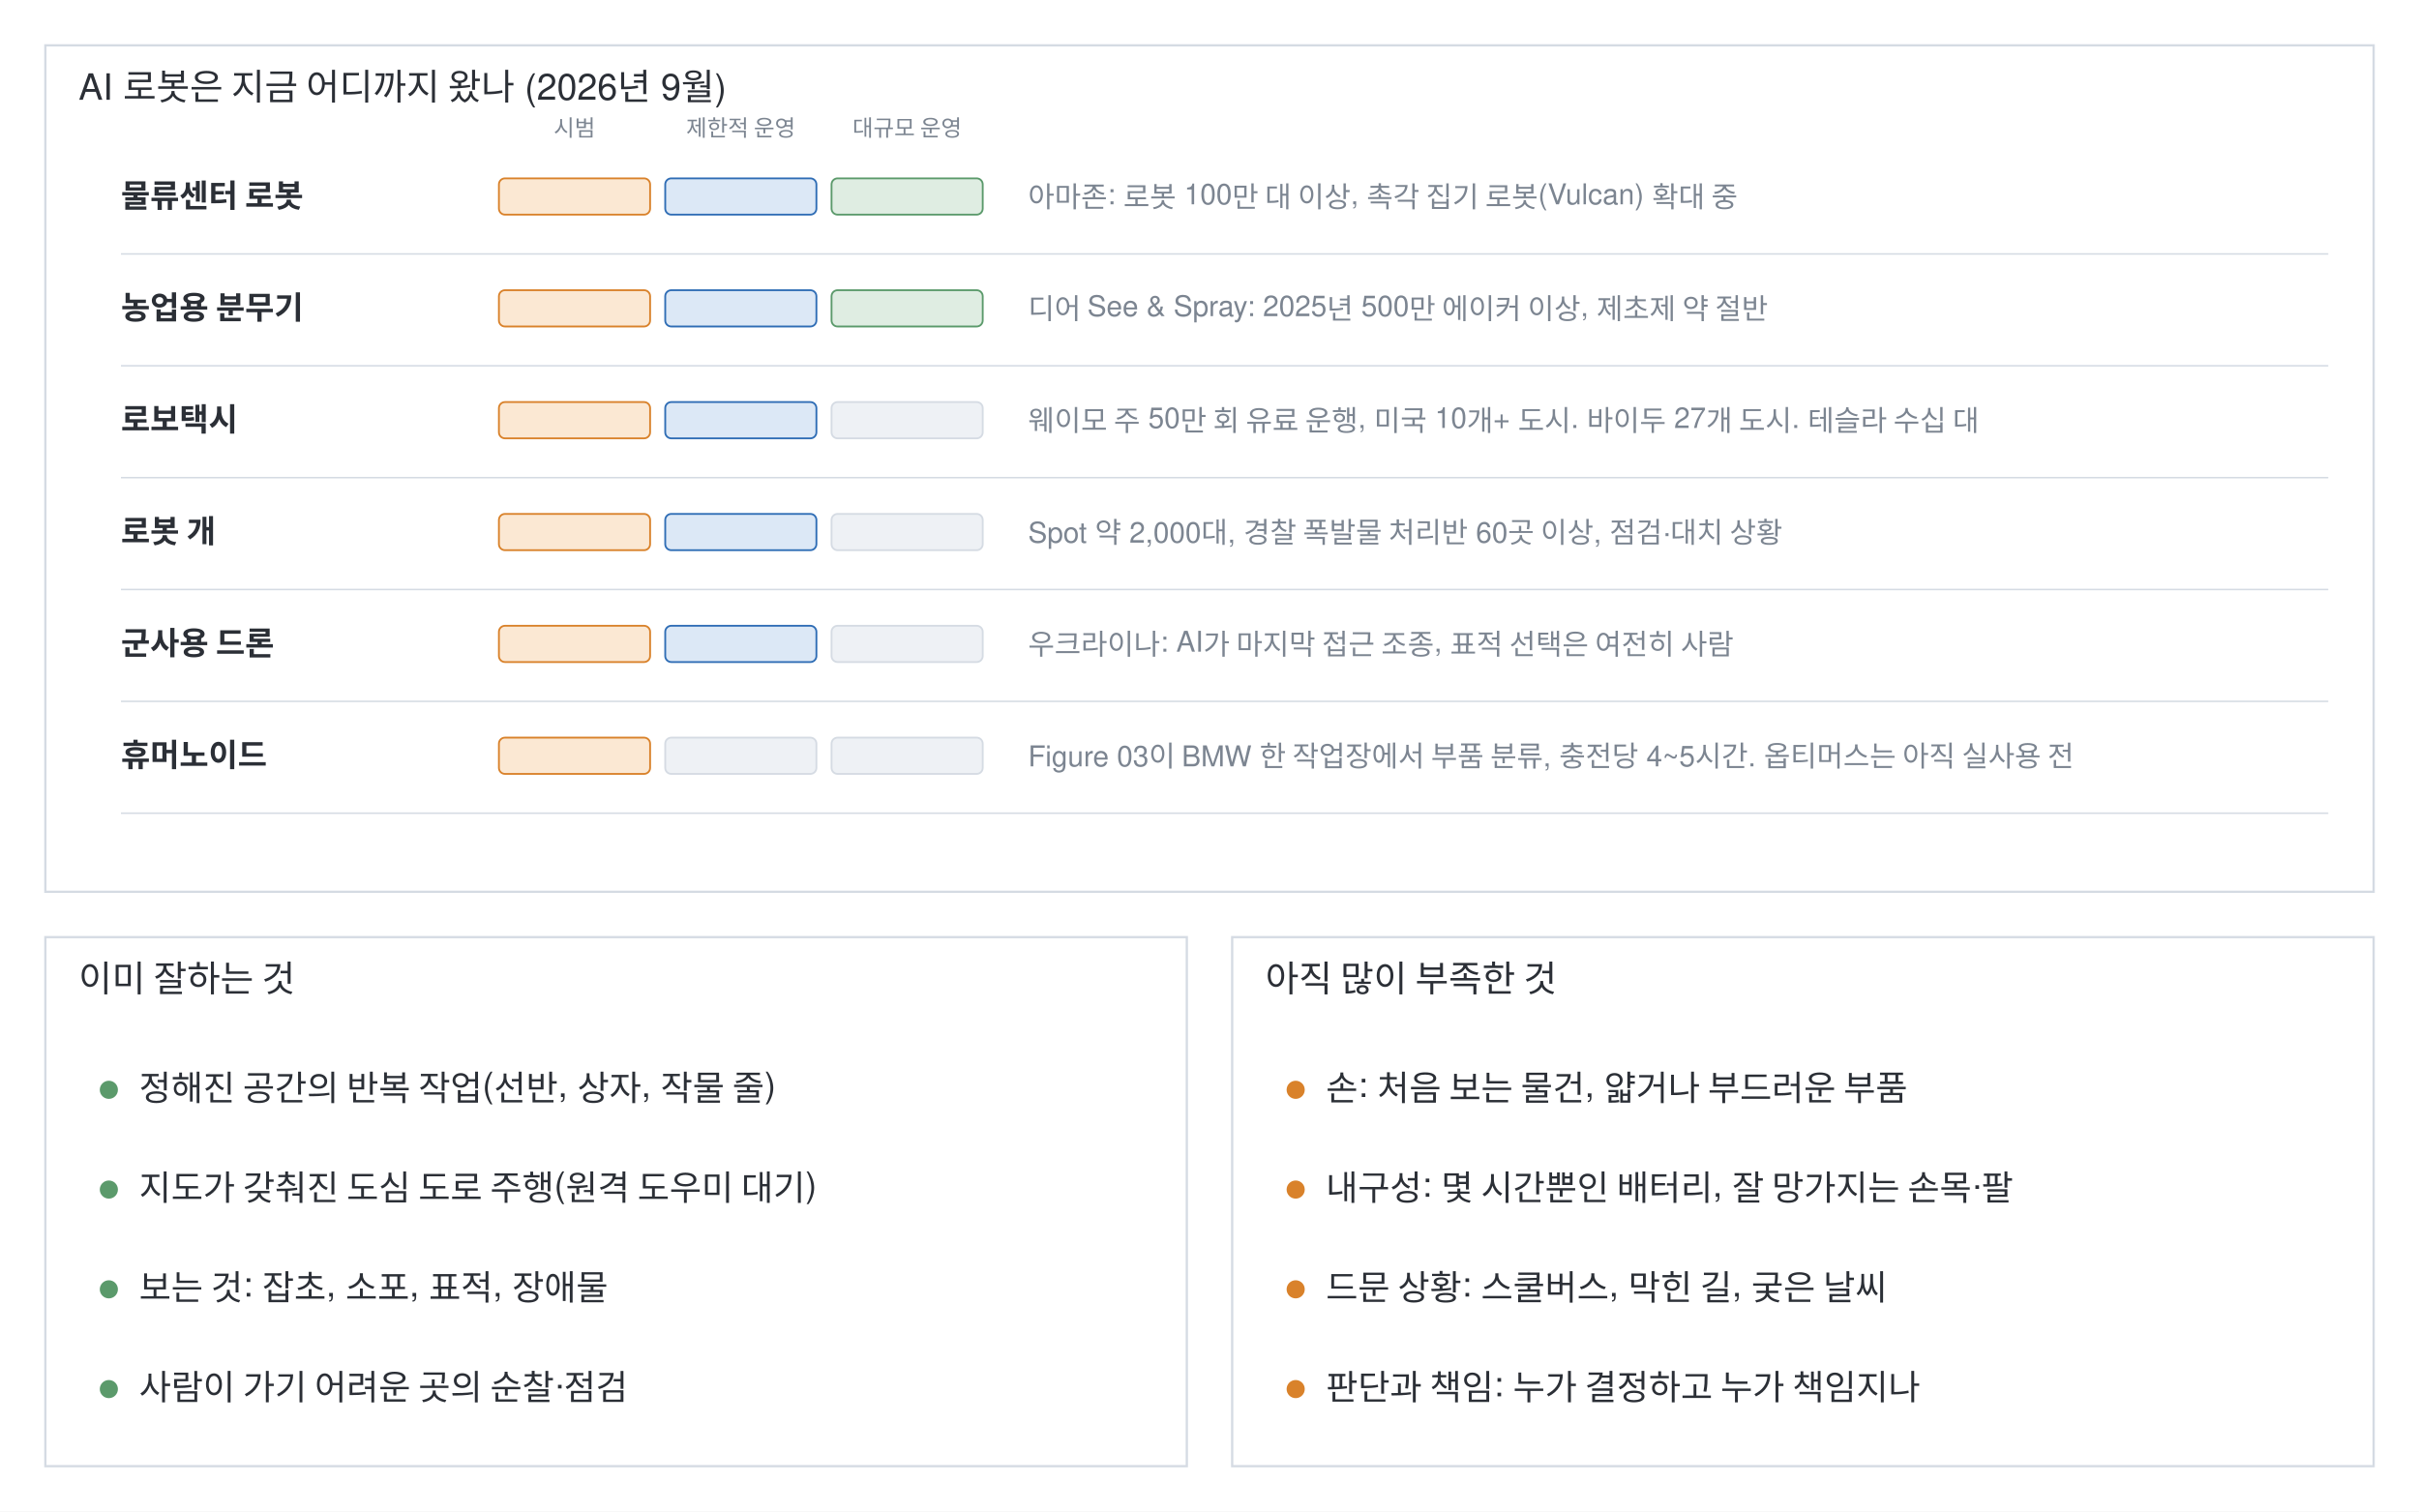
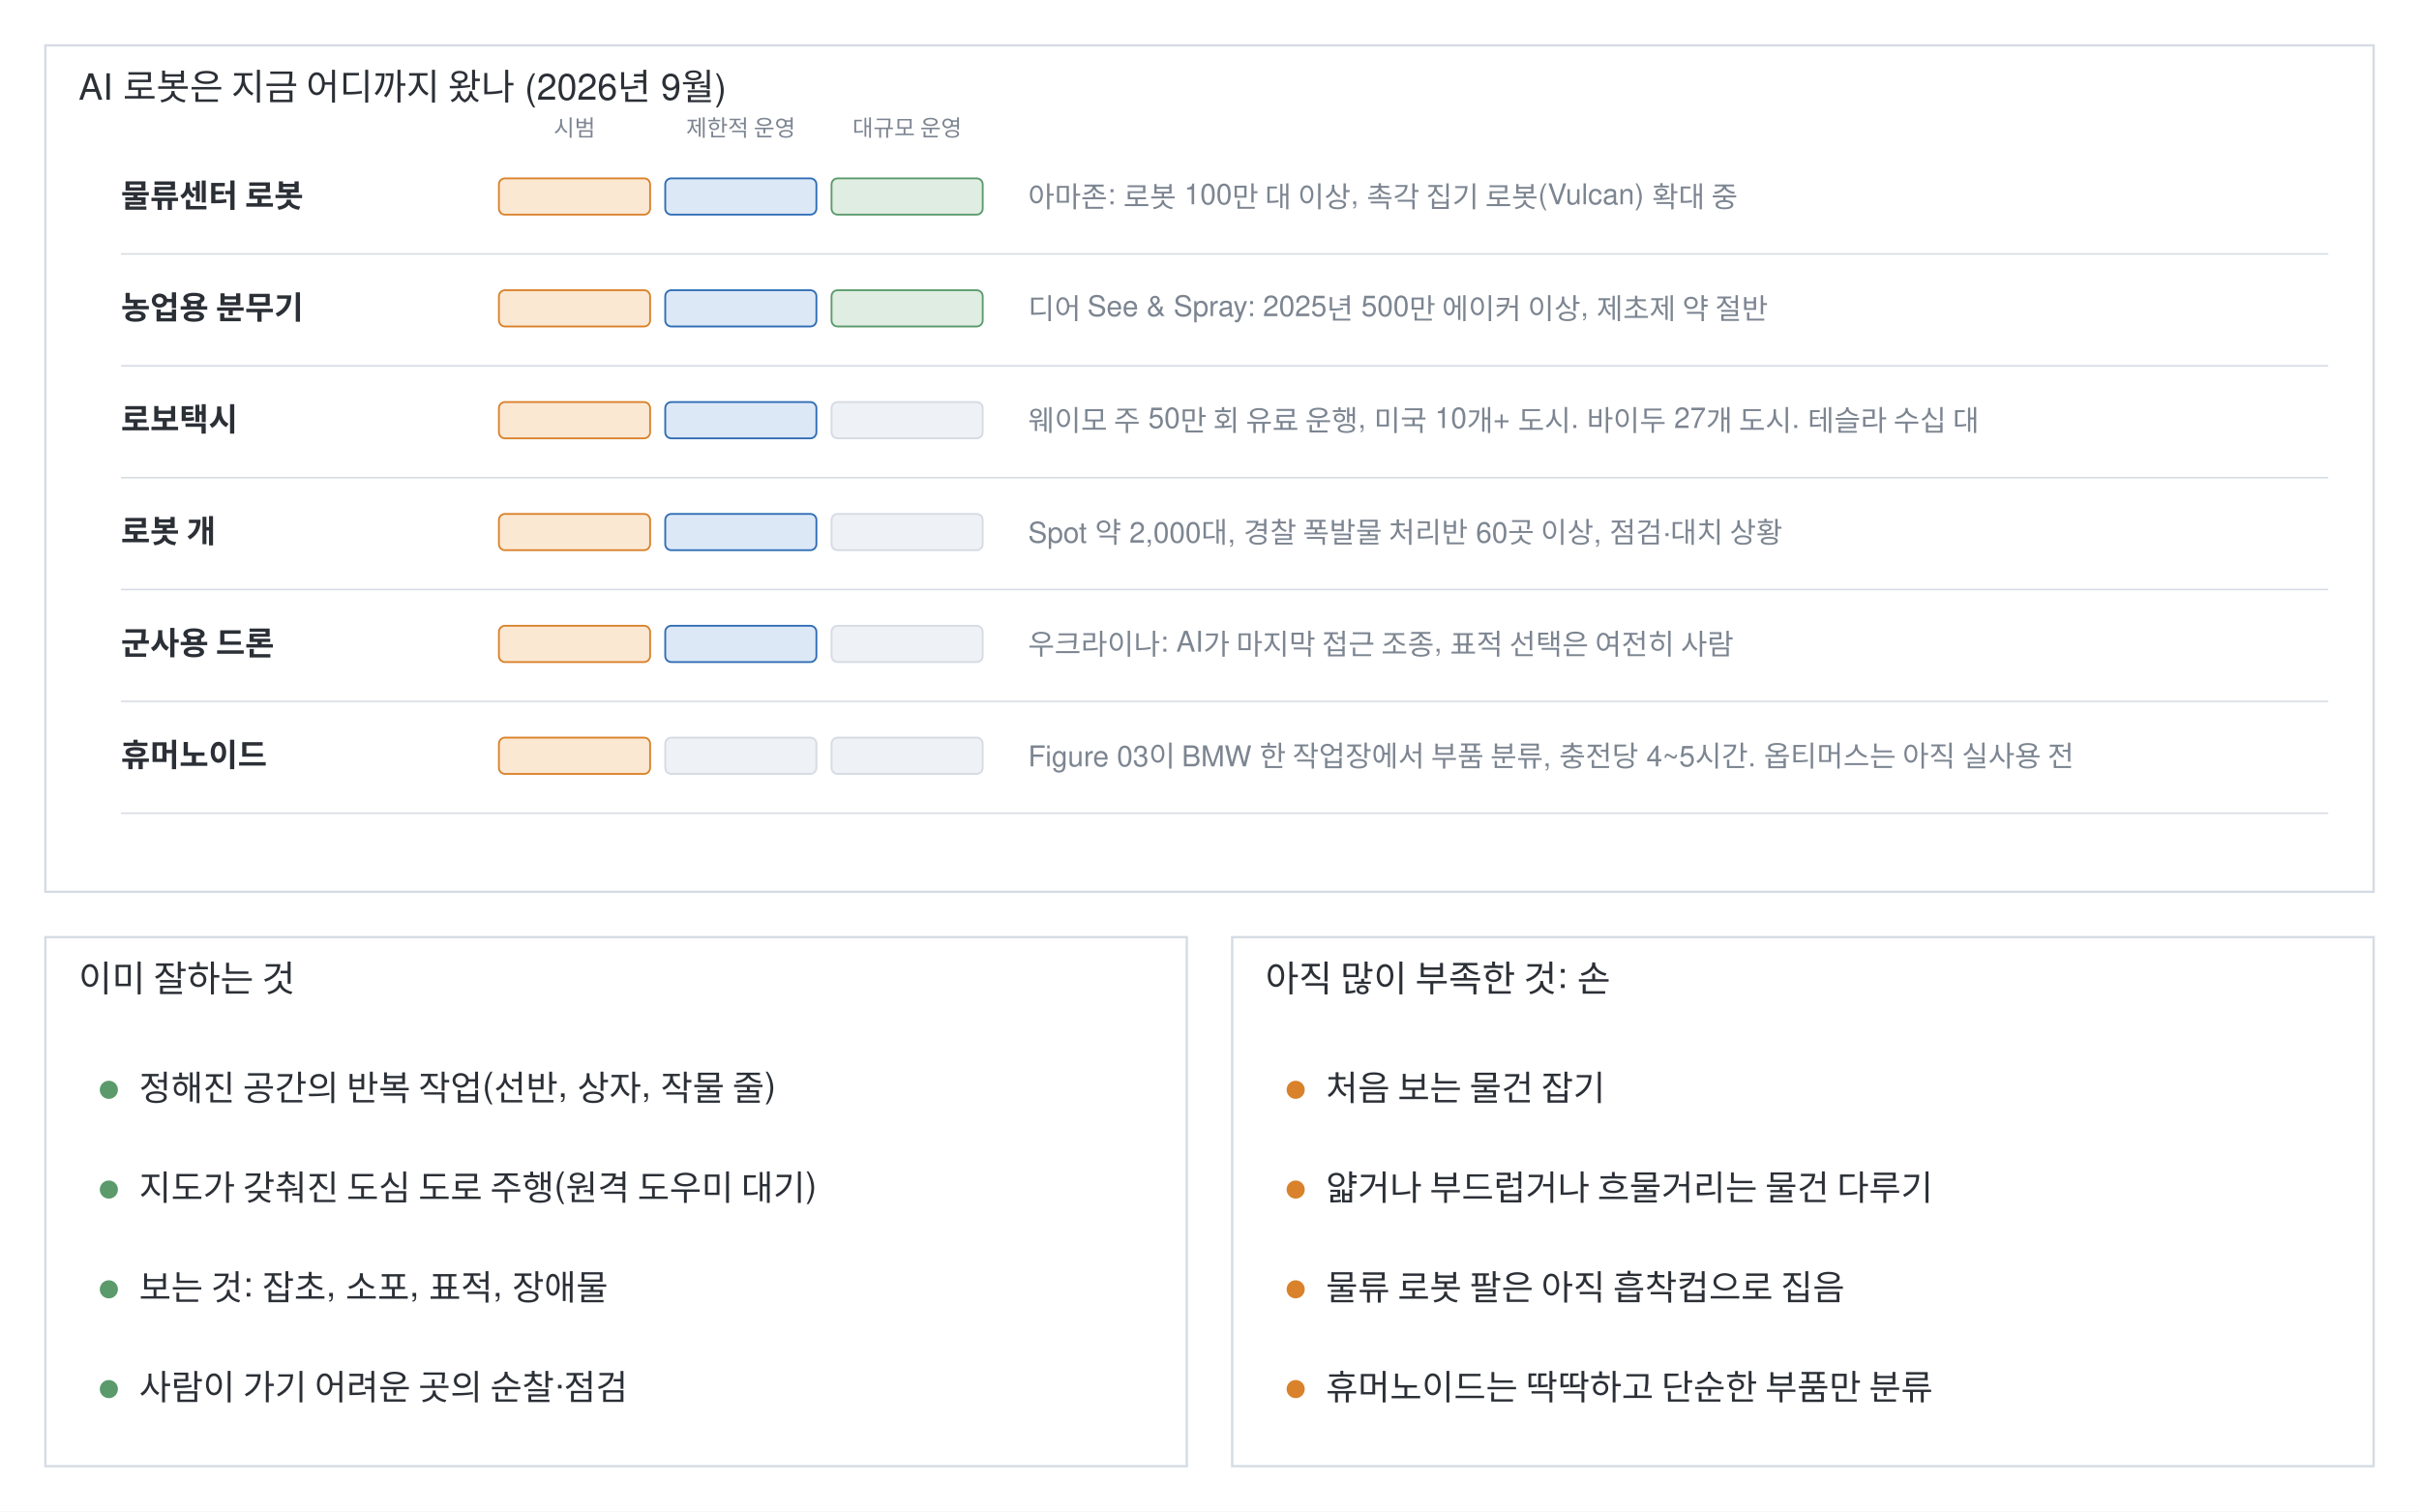
<svg xmlns="http://www.w3.org/2000/svg" viewBox="0 0 1600 1000" width="1600" height="1000" font-family="Helvetica Neue, Helvetica, Arial, Apple SD Gothic Neo, Malgun Gothic, Noto Sans KR, sans-serif">
  <defs>
    <marker id="ar" viewBox="0 0 10 10" refX="9" refY="5" markerWidth="7" markerHeight="7" orient="auto-start-reverse">
      <path d="M0 0 L10 5 L0 10 Z" fill="#2B2F36" />
    </marker>
    <marker id="arb" viewBox="0 0 10 10" refX="9" refY="5" markerWidth="7" markerHeight="7" orient="auto-start-reverse">
      <path d="M0 0 L10 5 L0 10 Z" fill="#2F6DB5" />
    </marker>
    <marker id="aro" viewBox="0 0 10 10" refX="9" refY="5" markerWidth="7" markerHeight="7" orient="auto-start-reverse">
      <path d="M0 0 L10 5 L0 10 Z" fill="#D9822B" />
    </marker>
  </defs>
  <rect width="1600" height="1000" fill="#FFFFFF" />
  <rect x="30" y="30" width="1540" height="560" fill="#FFFFFF" stroke="#D5DBE3" stroke-width="1.5" />
  <text x="52" y="66" font-size="24" fill="#2B2F36" font-weight="400" text-anchor="start">AI 로봇은 지금 어디까지 왔나 (2026년 9월)</text>
  <text x="380" y="90" font-size="15" fill="#7C8591" font-weight="400" text-anchor="middle">시범</text>
  <text x="490" y="90" font-size="15" fill="#7C8591" font-weight="400" text-anchor="middle">제한적 운영</text>
  <text x="600" y="90" font-size="15" fill="#7C8591" font-weight="400" text-anchor="middle">대규모 운영</text>
  <text x="80" y="137" font-size="21" fill="#2B2F36" font-weight="600" text-anchor="start">물류센터 로봇</text>
  <rect x="330" y="118" width="100" height="24" rx="4" fill="#FBE8D3" stroke="#D9822B" stroke-width="1.2" />
  <rect x="440" y="118" width="100" height="24" rx="4" fill="#DCE8F6" stroke="#2F6DB5" stroke-width="1.2" />
  <rect x="550" y="118" width="100" height="24" rx="4" fill="#DFEDE2" stroke="#5B9A6B" stroke-width="1.2" />
  <text x="680" y="137" font-size="19" fill="#7C8591" font-weight="400" text-anchor="start">아마존: 로봇 100만 대 이상, 촉각 집기 로봇(Vulcan) 확대 중</text>
  <line x1="80" y1="168" x2="1540" y2="168" stroke="#D5DBE3" stroke-width="1" />
  <text x="80" y="211" font-size="21" fill="#2B2F36" font-weight="600" text-anchor="start">농업용 분무기</text>
  <rect x="330" y="192" width="100" height="24" rx="4" fill="#FBE8D3" stroke="#D9822B" stroke-width="1.2" />
  <rect x="440" y="192" width="100" height="24" rx="4" fill="#DCE8F6" stroke="#2F6DB5" stroke-width="1.2" />
  <rect x="550" y="192" width="100" height="24" rx="4" fill="#DFEDE2" stroke="#5B9A6B" stroke-width="1.2" />
  <text x="680" y="211" font-size="19" fill="#7C8591" font-weight="400" text-anchor="start">디어 See &amp; Spray: 2025년 500만 에이커 이상, 제초제 약 절반</text>
  <line x1="80" y1="242" x2="1540" y2="242" stroke="#D5DBE3" stroke-width="1" />
  <text x="80" y="285" font-size="21" fill="#2B2F36" font-weight="600" text-anchor="start">로보택시</text>
  <rect x="330" y="266" width="100" height="24" rx="4" fill="#FBE8D3" stroke="#D9822B" stroke-width="1.2" />
  <rect x="440" y="266" width="100" height="24" rx="4" fill="#DCE8F6" stroke="#2F6DB5" stroke-width="1.2" />
  <rect x="550" y="266" width="100" height="24" rx="4" fill="#EEF1F5" stroke="#D5DBE3" stroke-width="1.2" />
  <text x="680" y="285" font-size="19" fill="#7C8591" font-weight="400" text-anchor="start">웨이모 주 50만 회 유료 운행, 미국 10개+ 도시. 바이두 27개 도시. 테슬라 수십 대</text>
  <line x1="80" y1="316" x2="1540" y2="316" stroke="#D5DBE3" stroke-width="1" />
  <text x="80" y="359" font-size="21" fill="#2B2F36" font-weight="600" text-anchor="start">로봇 개</text>
  <rect x="330" y="340" width="100" height="24" rx="4" fill="#FBE8D3" stroke="#D9822B" stroke-width="1.2" />
  <rect x="440" y="340" width="100" height="24" rx="4" fill="#DCE8F6" stroke="#2F6DB5" stroke-width="1.2" />
  <rect x="550" y="340" width="100" height="24" rx="4" fill="#EEF1F5" stroke="#D5DBE3" stroke-width="1.2" />
  <text x="680" y="359" font-size="19" fill="#7C8591" font-weight="400" text-anchor="start">Spot 약 2,000대, 경찰 폭발물 처리반 60곳 이상, 점검·대치 상황</text>
  <line x1="80" y1="390" x2="1540" y2="390" stroke="#D5DBE3" stroke-width="1" />
  <text x="80" y="433" font-size="21" fill="#2B2F36" font-weight="600" text-anchor="start">군사용 드론</text>
  <rect x="330" y="414" width="100" height="24" rx="4" fill="#FBE8D3" stroke="#D9822B" stroke-width="1.2" />
  <rect x="440" y="414" width="100" height="24" rx="4" fill="#DCE8F6" stroke="#2F6DB5" stroke-width="1.2" />
  <rect x="550" y="414" width="100" height="24" rx="4" fill="#EEF1F5" stroke="#D5DBE3" stroke-width="1.2" />
  <text x="680" y="433" font-size="19" fill="#7C8591" font-weight="400" text-anchor="start">우크라이나: AI가 마지막 접근 조종, 표적 선택은 여전히 사람</text>
  <line x1="80" y1="464" x2="1540" y2="464" stroke="#D5DBE3" stroke-width="1" />
  <text x="80" y="507" font-size="21" fill="#2B2F36" font-weight="600" text-anchor="start">휴머노이드</text>
  <rect x="330" y="488" width="100" height="24" rx="4" fill="#FBE8D3" stroke="#D9822B" stroke-width="1.2" />
  <rect x="440" y="488" width="100" height="24" rx="4" fill="#EEF1F5" stroke="#D5DBE3" stroke-width="1.2" />
  <rect x="550" y="488" width="100" height="24" rx="4" fill="#EEF1F5" stroke="#D5DBE3" stroke-width="1.2" />
  <text x="680" y="507" font-size="19" fill="#7C8591" font-weight="400" text-anchor="start">Figure 03이 BMW 한 작업장에서 부품 분류, 충전당 4~5시간. 옵티머스는 아직 실사용 전</text>
  <line x1="80" y1="538" x2="1540" y2="538" stroke="#D5DBE3" stroke-width="1" />
  <rect x="30" y="620" width="755" height="350" fill="#FFFFFF" stroke="#D5DBE3" stroke-width="1.5" />
  <text x="52" y="656" font-size="24" fill="#2B2F36" font-weight="400" text-anchor="start">이미 잘하는 것</text>
  <rect x="815" y="620" width="755" height="350" fill="#FFFFFF" stroke="#D5DBE3" stroke-width="1.5" />
-   <text x="837" y="656" font-size="24" fill="#2B2F36" font-weight="400" text-anchor="start">아직 많이 부족한 것</text>
+   <text x="837" y="656" font-size="24" fill="#2B2F36" font-weight="400" text-anchor="start">아직 많이 부족한 것: 손</text>
  <circle cx="72" cy="721" r="6" fill="#5B9A6B" />
  <text x="92" y="728" font-size="23" fill="#2B2F36" font-weight="400" text-anchor="start">정해진 공간의 반복 작업(선반, 상자, 작물 줄)</text>
  <circle cx="72" cy="787" r="6" fill="#5B9A6B" />
  <text x="92" y="794" font-size="23" fill="#2B2F36" font-weight="400" text-anchor="start">지도가 갖춰진 도심 도로 주행(원격 도우미 대기)</text>
  <circle cx="72" cy="853" r="6" fill="#5B9A6B" />
  <text x="92" y="860" font-size="23" fill="#2B2F36" font-weight="400" text-anchor="start">보는 것: 잡초, 소포, 표적, 장애물</text>
  <circle cx="72" cy="919" r="6" fill="#5B9A6B" />
  <text x="92" y="926" font-size="23" fill="#2B2F36" font-weight="400" text-anchor="start">사람이 가기 어려운 곳의 순찰·점검</text>
  <circle cx="857" cy="721" r="6" fill="#D9822B" />
-   <text x="877" y="728" font-size="23" fill="#2B2F36" font-weight="400" text-anchor="start">손: 처음 보는 물건, 얇거나 부드러운 부품</text>
+   <text x="877" y="728" font-size="23" fill="#2B2F36" font-weight="400" text-anchor="start">처음 보는 물건 잡기</text>
  <circle cx="857" cy="787" r="6" fill="#D9822B" />
-   <text x="877" y="794" font-size="23" fill="#2B2F36" font-weight="400" text-anchor="start">내구성: 몇 시간뿐인 배터리, 잘 망가지는 손목·팔</text>
+   <text x="877" y="794" font-size="23" fill="#2B2F36" font-weight="400" text-anchor="start">얇거나 부드럽거나 흐물거리는 물건 다루기</text>
  <circle cx="857" cy="853" r="6" fill="#D9822B" />
-   <text x="877" y="860" font-size="23" fill="#2B2F36" font-weight="400" text-anchor="start">드문 상황: 스쿨버스, 막힌 길, 궂은 날씨</text>
+   <text x="877" y="860" font-size="23" fill="#2B2F36" font-weight="400" text-anchor="start">물류 로봇 팔은 아직 흡착컵으로 집음</text>
  <circle cx="857" cy="919" r="6" fill="#D9822B" />
-   <text x="877" y="926" font-size="23" fill="#2B2F36" font-weight="400" text-anchor="start">판단과 책임: 누가 결정하고 누가 책임지나</text>
+   <text x="877" y="926" font-size="23" fill="#2B2F36" font-weight="400" text-anchor="start">휴머노이드는 딱딱하고 단순한 부품만 분류</text>
</svg>
